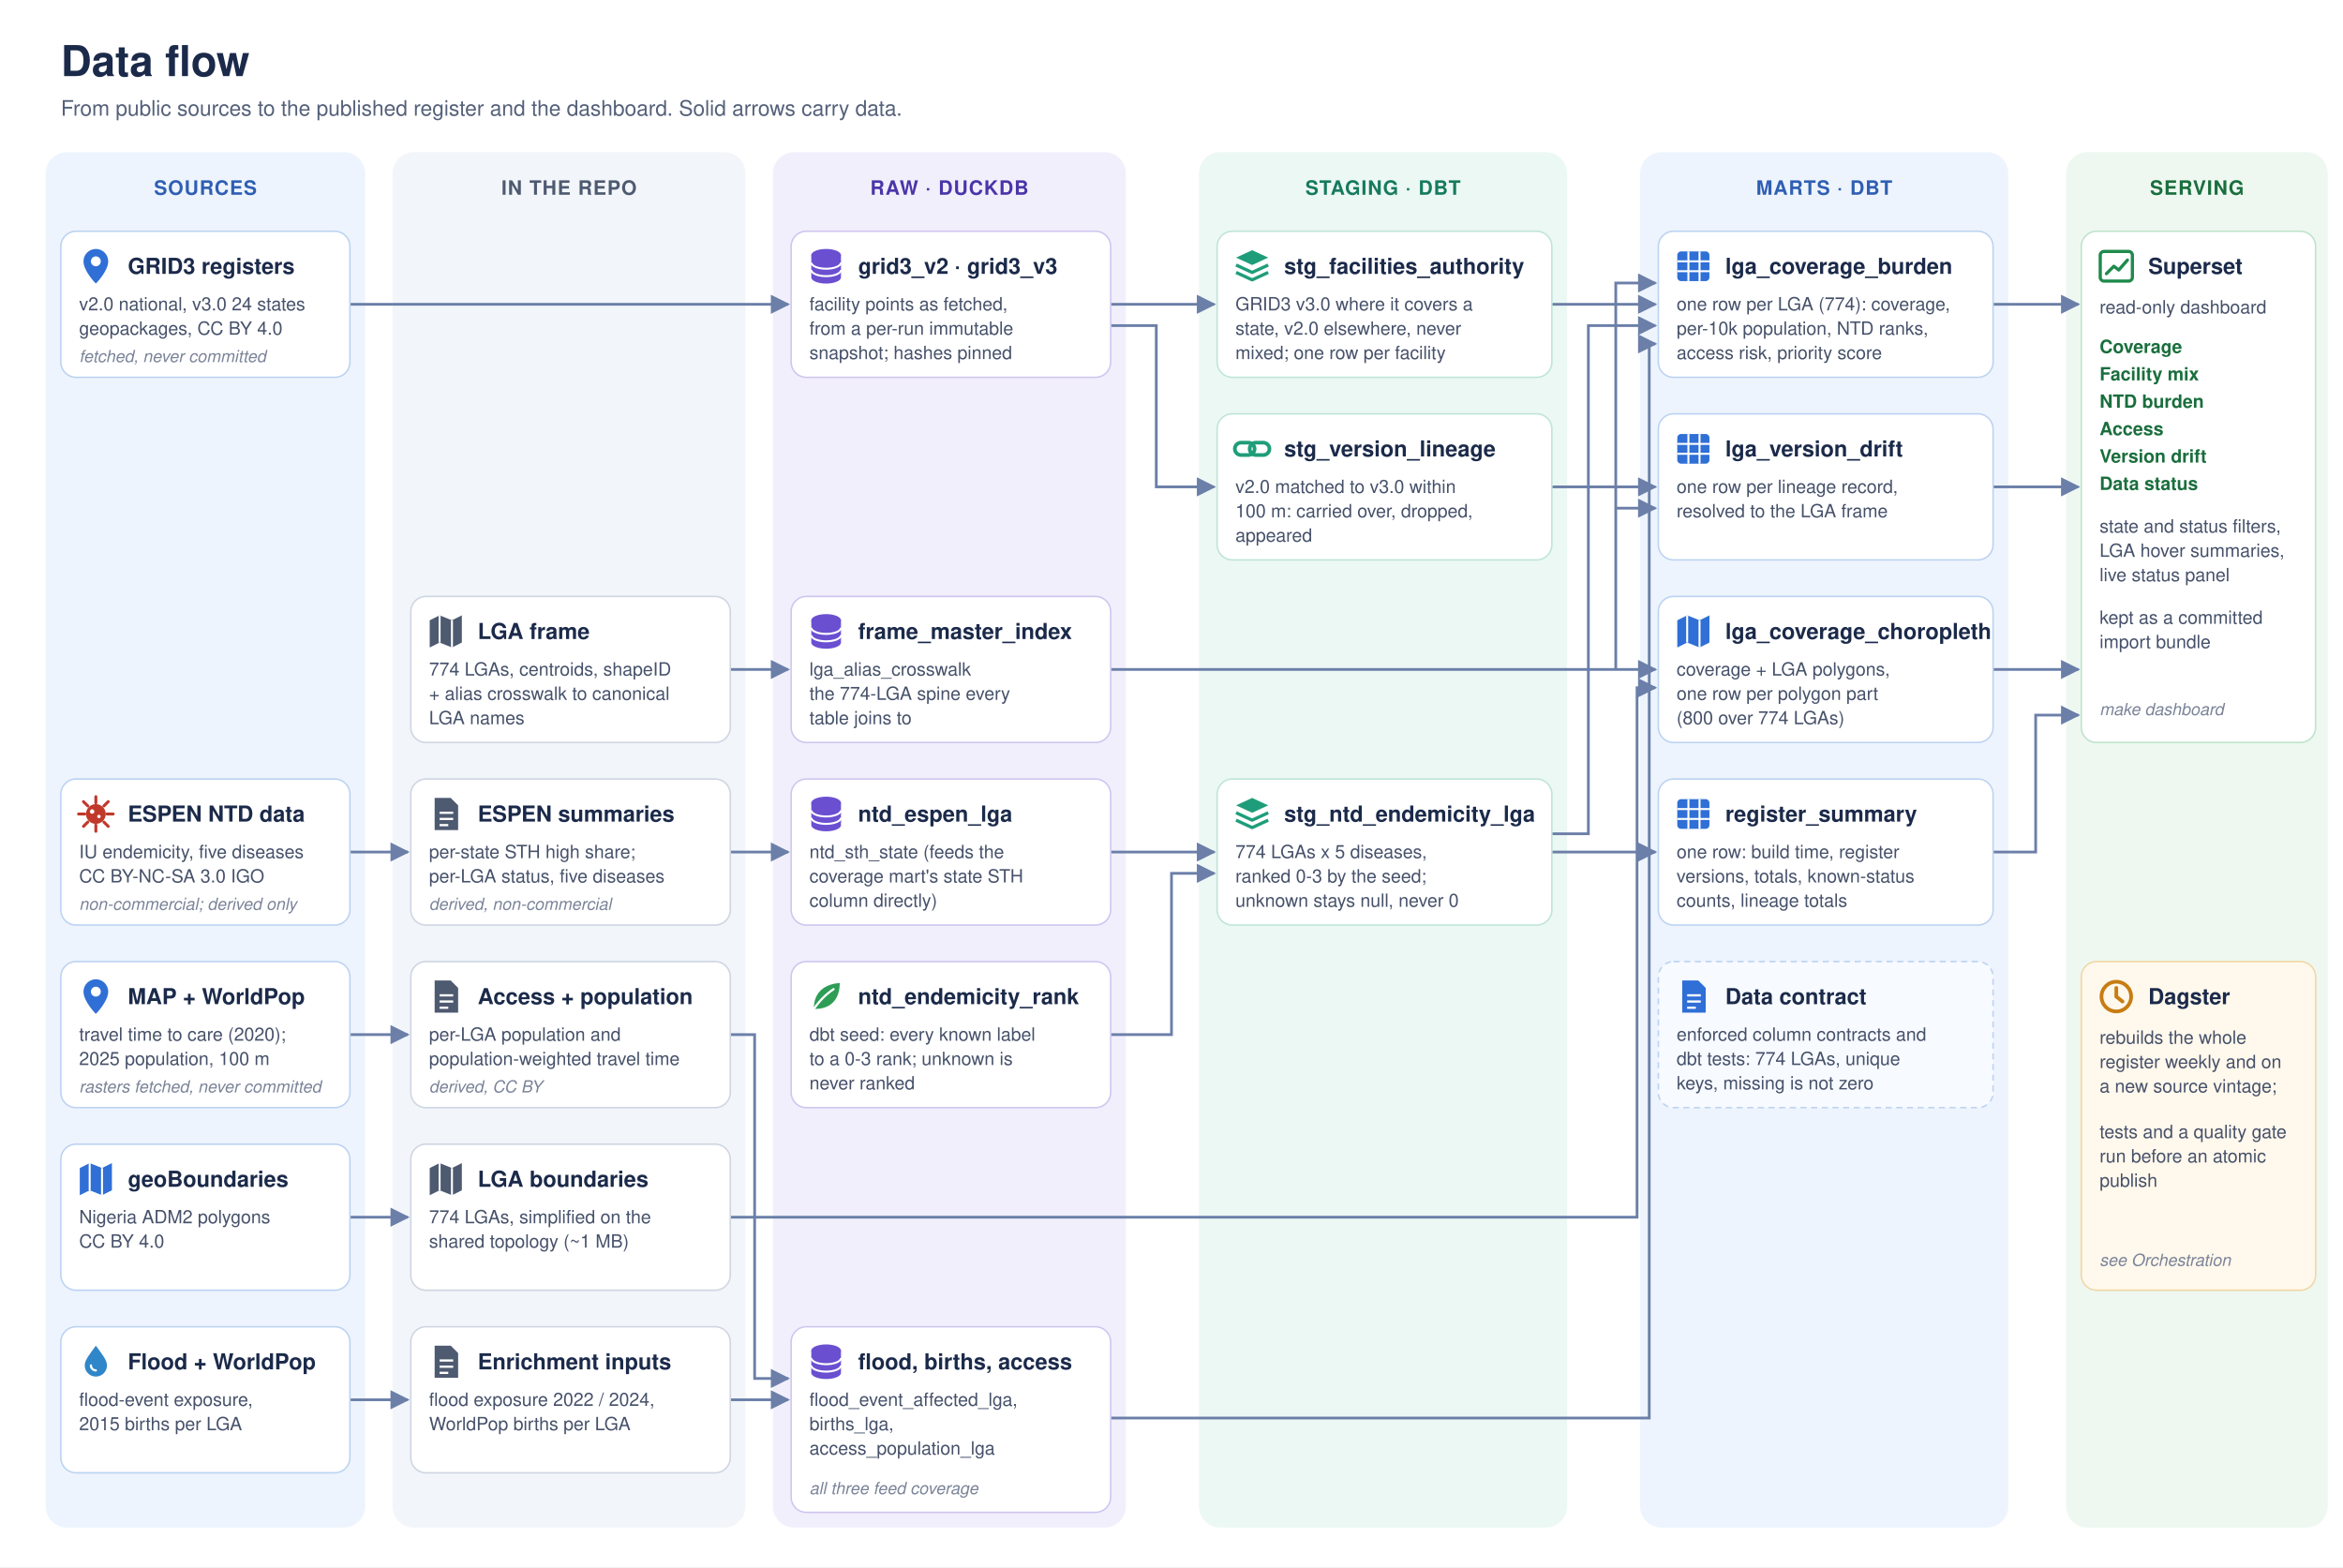
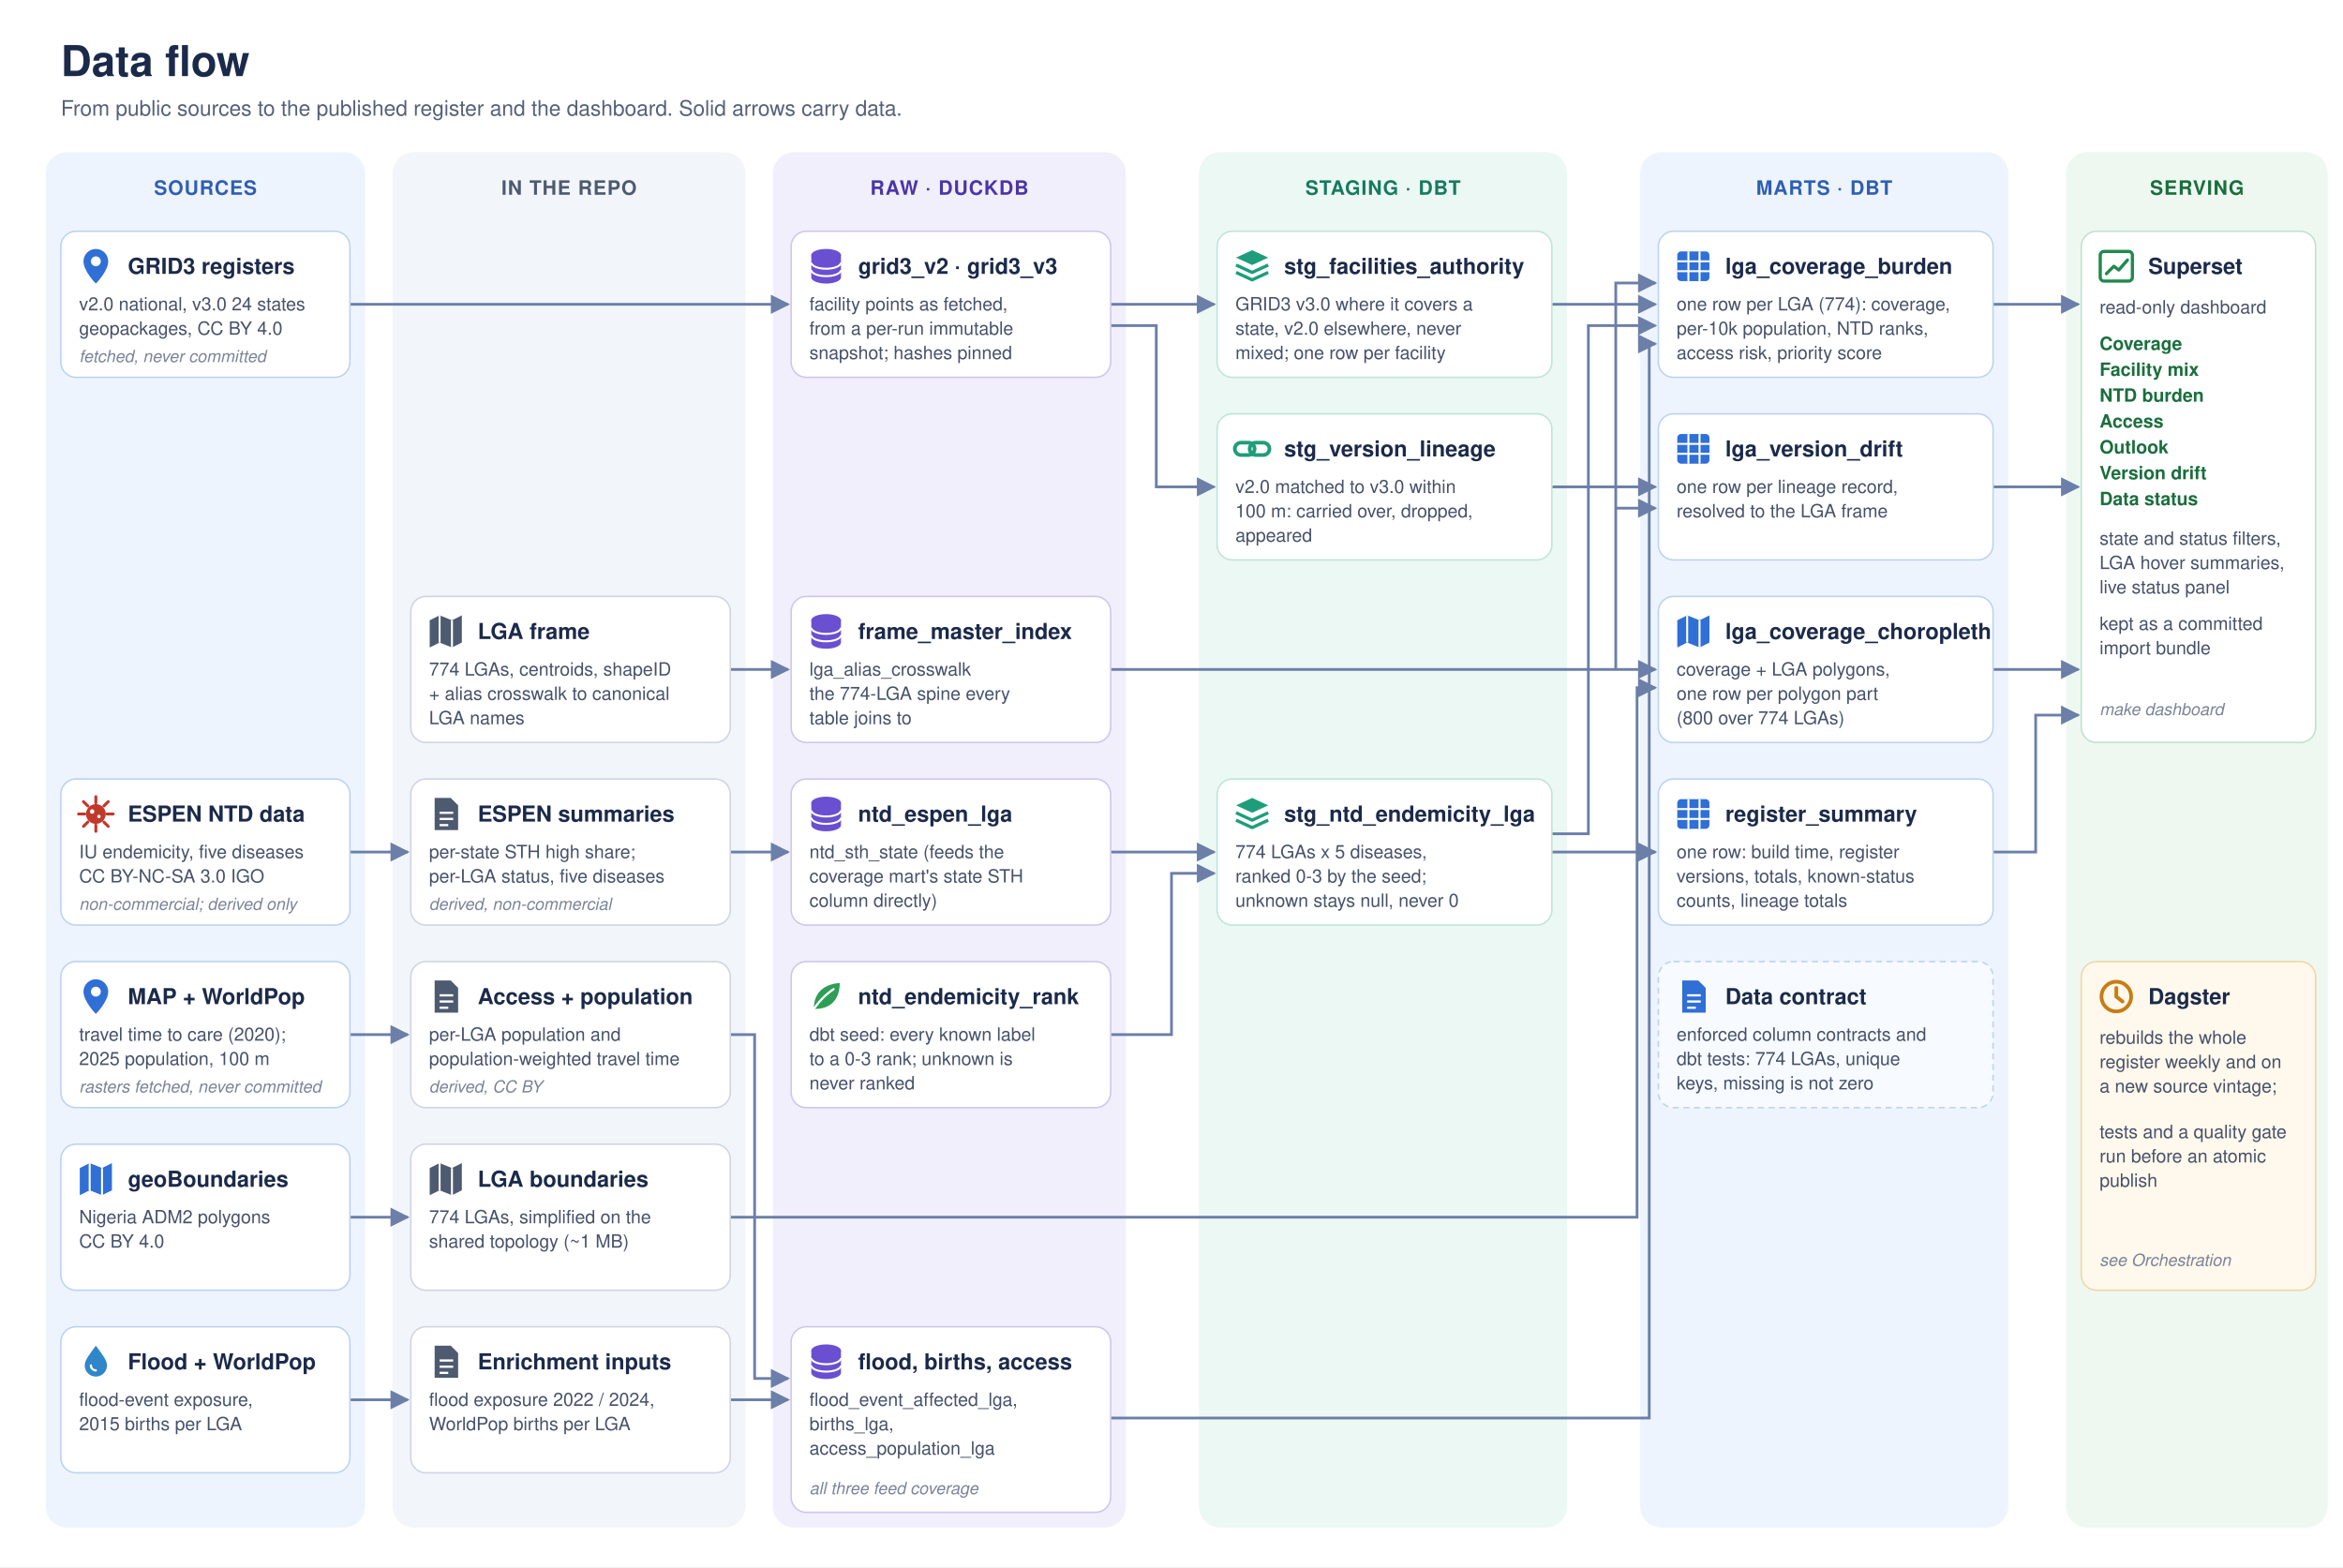
<svg xmlns="http://www.w3.org/2000/svg" xmlns:xlink="http://www.w3.org/1999/xlink" viewBox="0 0 1540 1030" width="1540" height="1030" role="img" aria-labelledby="t d" font-family="Helvetica, Arial, sans-serif">
  <defs>
    <marker id="a" viewBox="0 0 10 10" refX="9" refY="5" markerWidth="7" markerHeight="7" orient="auto">
      <path d="M0,0 L10,5 L0,10 z" fill="#6b7fa8" />
    </marker>
    <symbol id="i-pin" viewBox="0 0 32 32">
      <path fill-rule="evenodd" d="M16 2a10 10 0 0 1 10 10c0 8-10 18-10 18S6 20 6 12A10 10 0 0 1 16 2zm0 6a4 4 0 1 0 0 8a4 4 0 1 0 0-8z" fill="currentColor" />
    </symbol>
    <symbol id="i-db" viewBox="0 0 32 32">
      <ellipse cx="16" cy="7" rx="12" ry="5" fill="currentColor" />
      <path d="M4 7v18a12 5 0 0 0 24 0V7" fill="currentColor" />
      <path d="M4 13a12 5 0 0 0 24 0M4 19a12 5 0 0 0 24 0" fill="none" stroke="#fff" stroke-width="1.6" />
    </symbol>
    <symbol id="i-layers" viewBox="0 0 32 32">
      <path d="M16 3l13 6-13 6L3 9z" fill="currentColor" />
      <path d="M3 15l13 6 13-6M3 21l13 6 13-6" fill="none" stroke="currentColor" stroke-width="2.6" stroke-linejoin="round" />
    </symbol>
    <symbol id="i-table" viewBox="0 0 32 32">
      <rect x="3" y="4" width="26" height="24" rx="3" fill="currentColor" />
      <path d="M3 12h26M3 20h26M12 4v24M21 4v24" stroke="#fff" stroke-width="1.6" />
    </symbol>
    <symbol id="i-map" viewBox="0 0 32 32">
      <path d="M3 7l8-4 10 4 8-4v22l-8 4-10-4-8 4z" fill="currentColor" />
      <path d="M11 3v22M21 7v22" stroke="#fff" stroke-width="1.6" />
    </symbol>
    <symbol id="i-virus" viewBox="0 0 32 32">
      <circle cx="16" cy="16" r="8" fill="currentColor" />
      <g stroke="currentColor" stroke-width="2.4" stroke-linecap="round">
        <path d="M16 2v5M16 25v5M2 16h5M25 16h5M6 6l3.5 3.5M22.5 22.5L26 26M26 6l-3.5 3.5M9.5 22.5L6 26" />
      </g>
      <circle cx="13" cy="14" r="1.8" fill="#fff" />
      <circle cx="18.5" cy="18" r="1.4" fill="#fff" />
    </symbol>
    <symbol id="i-drop" viewBox="0 0 32 32">
      <path d="M16 3c5 7 9 11.5 9 16a9 9 0 0 1-18 0c0-4.5 4-9 9-16z" fill="currentColor" />
      <path d="M12 19a4 4 0 0 0 4 4" fill="none" stroke="#fff" stroke-width="1.8" stroke-linecap="round" />
    </symbol>
    <symbol id="i-seed" viewBox="0 0 32 32">
      <path d="M6 26C6 13 14 6 27 5c0 13-7 21-20 21z" fill="currentColor" />
      <path d="M6 26C11 19 16 14 22 10" fill="none" stroke="#fff" stroke-width="1.8" stroke-linecap="round" />
    </symbol>
    <symbol id="i-doc" viewBox="0 0 32 32">
      <path d="M7 3h13l6 6v20H7z" fill="currentColor" />
      <path d="M11 15h11M11 20h11M11 25h7" stroke="#fff" stroke-width="1.8" />
    </symbol>
    <symbol id="i-chart" viewBox="0 0 32 32">
      <rect x="3" y="4" width="26" height="24" rx="3" fill="none" stroke="currentColor" stroke-width="2.6" />
      <path d="M8 22l6-6 4 3 7-8" fill="none" stroke="currentColor" stroke-width="2.6" stroke-linecap="round" stroke-linejoin="round" />
    </symbol>
    <symbol id="i-clock" viewBox="0 0 32 32">
      <circle cx="16" cy="16" r="12" fill="none" stroke="currentColor" stroke-width="3" />
      <path d="M16 9v7l5 4" fill="none" stroke="currentColor" stroke-width="3" stroke-linecap="round" />
    </symbol>
    <symbol id="i-link" viewBox="0 0 32 32">
      <rect x="2" y="11" width="16" height="10" rx="5" fill="none" stroke="currentColor" stroke-width="3" />
      <rect x="14" y="11" width="16" height="10" rx="5" fill="none" stroke="currentColor" stroke-width="3" />
    </symbol>
    <style>
      .h1{font-size:28px;font-weight:700;fill:#1b2a4a}
      .sub{font-size:14px;fill:#55617a}
      .col{font-size:13px;font-weight:700;letter-spacing:.6px}
      .ct{font-size:14.5px;font-weight:700;fill:#1b2a4a}
      .cb{font-size:12px;fill:#46516a}
      .ft{font-size:11px;font-style:italic;fill:#7a8398}
      .e{fill:none;stroke:#6b7fa8;stroke-width:1.8;marker-end:url(#a)}
      .ed{fill:none;stroke:#9aa6bf;stroke-width:1.6;stroke-dasharray:5 4;marker-end:url(#a)}
    </style>
  </defs>
  <rect width="1540" height="1030" fill="#fff" />
  <text x="40" y="50" class="h1">Data flow</text>
  <text x="40" y="76" class="sub">From public sources to the published register and the dashboard. Solid arrows carry data.</text>
  <rect x="30" y="100" width="210" height="904" rx="14" fill="#eef4fd" />
  <rect x="258" y="100" width="232" height="904" rx="14" fill="#f2f5f9" />
  <rect x="508" y="100" width="232" height="904" rx="14" fill="#f2effc" />
  <rect x="788" y="100" width="242" height="904" rx="14" fill="#ecf8f3" />
  <rect x="1078" y="100" width="242" height="904" rx="14" fill="#eef4fd" />
  <rect x="1358" y="100" width="172" height="904" rx="14" fill="#eef8f1" />
  <text x="135" y="128" class="col" fill="#2f5fb3" text-anchor="middle">SOURCES</text>
  <text x="374" y="128" class="col" fill="#4e5a70" text-anchor="middle">IN THE REPO</text>
  <text x="624" y="128" class="col" fill="#4a35a8" text-anchor="middle">RAW · DUCKDB</text>
  <text x="909" y="128" class="col" fill="#167a5e" text-anchor="middle">STAGING · DBT</text>
  <text x="1199" y="128" class="col" fill="#2f5fb3" text-anchor="middle">MARTS · DBT</text>
  <text x="1444" y="128" class="col" fill="#1a6e3d" text-anchor="middle">SERVING</text>
  <path class="e" d="M230,200 H518" />
  <path class="e" d="M730,200 H798" />
  <path class="e" d="M730,214 H760 V320 H798" />
  <path class="e" d="M1020,200 H1088" />
  <path class="e" d="M1020,320 H1088" />
  <path class="e" d="M480,440 H518" />
  <path class="e" d="M730,440 H1088" />
  <path class="e" d="M1062,440 V186 H1088" />
  <path class="e" d="M1062,334 H1088" />
  <path class="e" d="M230,560 H268" />
  <path class="e" d="M480,560 H518" />
  <path class="e" d="M730,560 H798" />
  <path class="e" d="M730,680 H770 V574 H798" />
  <path class="e" d="M1020,560 H1088" />
  <path class="e" d="M1020,548 H1044 V214 H1088" />
  <path class="e" d="M230,800 H268" />
  <path class="e" d="M230,680 H268" />
  <path class="e" d="M480,680 H496 V906 H518" />
  <path class="e" d="M730,932 H1084 V226 H1088" />
  <path class="e" d="M480,800 H1076 V452 H1088" />
  <path class="e" d="M230,920 H268" />
  <path class="e" d="M480,920 H518" />
  <path class="e" d="M1310,200 H1366" />
  <path class="e" d="M1310,320 H1366" />
  <path class="e" d="M1310,440 H1366" />
  <path class="e" d="M1310,560 H1338 V470 H1366" />
  <g>
    <rect x="40" y="152" width="190" height="96" rx="10" fill="#fff" stroke="#bcd3f2" />
    <use href="#i-pin" xlink:href="#i-pin" x="50" y="162" width="26" height="26" color="#2f6fd6" />
    <text x="84" y="180" class="ct">GRID3 registers</text>
    <text class="cb">
      <tspan x="52" y="204">v2.0 national, v3.0 24 states</tspan>
      <tspan x="52" y="220">geopackages, CC BY 4.0</tspan>
    </text>
    <text x="52" y="238" class="ft">fetched, never committed</text>
  </g>
  <g>
    <rect x="40" y="512" width="190" height="96" rx="10" fill="#fff" stroke="#bcd3f2" />
    <use href="#i-virus" xlink:href="#i-virus" x="50" y="522" width="26" height="26" color="#c0392b" />
    <text x="84" y="540" class="ct">ESPEN NTD data</text>
    <text class="cb">
      <tspan x="52" y="564">IU endemicity, five diseases</tspan>
      <tspan x="52" y="580">CC BY-NC-SA 3.0 IGO</tspan>
    </text>
    <text x="52" y="598" class="ft">non-commercial; derived only</text>
  </g>
  <g>
    <rect x="40" y="752" width="190" height="96" rx="10" fill="#fff" stroke="#bcd3f2" />
    <use href="#i-map" xlink:href="#i-map" x="50" y="762" width="26" height="26" color="#2f6fd6" />
    <text x="84" y="780" class="ct">geoBoundaries</text>
    <text class="cb">
      <tspan x="52" y="804">Nigeria ADM2 polygons</tspan>
      <tspan x="52" y="820">CC BY 4.0</tspan>
    </text>
  </g>
  <g>
    <rect x="40" y="872" width="190" height="96" rx="10" fill="#fff" stroke="#bcd3f2" />
    <use href="#i-drop" xlink:href="#i-drop" x="50" y="882" width="26" height="26" color="#2f86c9" />
    <text x="84" y="900" class="ct">Flood + WorldPop</text>
    <text class="cb">
      <tspan x="52" y="924">flood-event exposure,</tspan>
      <tspan x="52" y="940">2015 births per LGA</tspan>
    </text>
  </g>
  <g>
    <rect x="40" y="632" width="190" height="96" rx="10" fill="#fff" stroke="#bcd3f2" />
    <use href="#i-pin" xlink:href="#i-pin" x="50" y="642" width="26" height="26" color="#2f6fd6" />
    <text x="84" y="660" class="ct">MAP + WorldPop</text>
    <text class="cb">
      <tspan x="52" y="684">travel time to care (2020);</tspan>
      <tspan x="52" y="700">2025 population, 100 m</tspan>
    </text>
    <text x="52" y="718" class="ft">rasters fetched, never committed</text>
  </g>
  <g>
    <rect x="270" y="392" width="210" height="96" rx="10" fill="#fff" stroke="#cfd6e2" />
    <use href="#i-map" xlink:href="#i-map" x="280" y="402" width="26" height="26" color="#4e5a70" />
    <text x="314" y="420" class="ct">LGA frame</text>
    <text class="cb">
      <tspan x="282" y="444">774 LGAs, centroids, shapeID</tspan>
      <tspan x="282" y="460">+ alias crosswalk to canonical</tspan>
      <tspan x="282" y="476">LGA names</tspan>
    </text>
  </g>
  <g>
    <rect x="270" y="512" width="210" height="96" rx="10" fill="#fff" stroke="#cfd6e2" />
    <use href="#i-doc" xlink:href="#i-doc" x="280" y="522" width="26" height="26" color="#4e5a70" />
    <text x="314" y="540" class="ct">ESPEN summaries</text>
    <text class="cb">
      <tspan x="282" y="564">per-state STH high share;</tspan>
      <tspan x="282" y="580">per-LGA status, five diseases</tspan>
    </text>
    <text x="282" y="598" class="ft">derived, non-commercial</text>
  </g>
  <g>
    <rect x="270" y="752" width="210" height="96" rx="10" fill="#fff" stroke="#cfd6e2" />
    <use href="#i-map" xlink:href="#i-map" x="280" y="762" width="26" height="26" color="#4e5a70" />
    <text x="314" y="780" class="ct">LGA boundaries</text>
    <text class="cb">
      <tspan x="282" y="804">774 LGAs, simplified on the</tspan>
      <tspan x="282" y="820">shared topology (~1 MB)</tspan>
    </text>
  </g>
  <g>
    <rect x="270" y="872" width="210" height="96" rx="10" fill="#fff" stroke="#cfd6e2" />
    <use href="#i-doc" xlink:href="#i-doc" x="280" y="882" width="26" height="26" color="#4e5a70" />
    <text x="314" y="900" class="ct">Enrichment inputs</text>
    <text class="cb">
      <tspan x="282" y="924">flood exposure 2022 / 2024,</tspan>
      <tspan x="282" y="940">WorldPop births per LGA</tspan>
    </text>
  </g>
  <g>
    <rect x="270" y="632" width="210" height="96" rx="10" fill="#fff" stroke="#cfd6e2" />
    <use href="#i-doc" xlink:href="#i-doc" x="280" y="642" width="26" height="26" color="#4e5a70" />
    <text x="314" y="660" class="ct">Access + population</text>
    <text class="cb">
      <tspan x="282" y="684">per-LGA population and</tspan>
      <tspan x="282" y="700">population-weighted travel time</tspan>
    </text>
    <text x="282" y="718" class="ft">derived, CC BY</text>
  </g>
  <g>
    <rect x="520" y="152" width="210" height="96" rx="10" fill="#fff" stroke="#cfc6f0" />
    <use href="#i-db" xlink:href="#i-db" x="530" y="162" width="26" height="26" color="#6a4fd1" />
    <text x="564" y="180" class="ct">grid3_v2 · grid3_v3</text>
    <text class="cb">
      <tspan x="532" y="204">facility points as fetched,</tspan>
      <tspan x="532" y="220">from a per-run immutable</tspan>
      <tspan x="532" y="236">snapshot; hashes pinned</tspan>
    </text>
  </g>
  <g>
    <rect x="520" y="392" width="210" height="96" rx="10" fill="#fff" stroke="#cfc6f0" />
    <use href="#i-db" xlink:href="#i-db" x="530" y="402" width="26" height="26" color="#6a4fd1" />
    <text x="564" y="420" class="ct">frame_master_index</text>
    <text class="cb">
      <tspan x="532" y="444">lga_alias_crosswalk</tspan>
      <tspan x="532" y="460">the 774-LGA spine every</tspan>
      <tspan x="532" y="476">table joins to</tspan>
    </text>
  </g>
  <g>
    <rect x="520" y="512" width="210" height="96" rx="10" fill="#fff" stroke="#cfc6f0" />
    <use href="#i-db" xlink:href="#i-db" x="530" y="522" width="26" height="26" color="#6a4fd1" />
    <text x="564" y="540" class="ct">ntd_espen_lga</text>
    <text class="cb">
      <tspan x="532" y="564">ntd_sth_state (feeds the</tspan>
      <tspan x="532" y="580">coverage mart's state STH</tspan>
      <tspan x="532" y="596">column directly)</tspan>
    </text>
  </g>
  <g>
    <rect x="520" y="632" width="210" height="96" rx="10" fill="#fff" stroke="#cfc6f0" />
    <use href="#i-seed" xlink:href="#i-seed" x="530" y="642" width="26" height="26" color="#2e9d55" />
    <text x="564" y="660" class="ct">ntd_endemicity_rank</text>
    <text class="cb">
      <tspan x="532" y="684">dbt seed: every known label</tspan>
      <tspan x="532" y="700">to a 0-3 rank; unknown is</tspan>
      <tspan x="532" y="716">never ranked</tspan>
    </text>
  </g>
  <g>
    <rect x="520" y="872" width="210" height="122" rx="10" fill="#fff" stroke="#cfc6f0" />
    <use href="#i-db" xlink:href="#i-db" x="530" y="882" width="26" height="26" color="#6a4fd1" />
    <text x="564" y="900" class="ct">flood, births, access</text>
    <text class="cb">
      <tspan x="532" y="924">flood_event_affected_lga,</tspan>
      <tspan x="532" y="940">births_lga,</tspan>
      <tspan x="532" y="956">access_population_lga</tspan>
    </text>
    <text x="532" y="982" class="ft">all three feed coverage</text>
  </g>
  <g>
    <rect x="800" y="152" width="220" height="96" rx="10" fill="#fff" stroke="#bfe5d8" />
    <use href="#i-layers" xlink:href="#i-layers" x="810" y="162" width="26" height="26" color="#1f9d7a" />
    <text x="844" y="180" class="ct">stg_facilities_authority</text>
    <text class="cb">
      <tspan x="812" y="204">GRID3 v3.0 where it covers a</tspan>
      <tspan x="812" y="220">state, v2.0 elsewhere, never</tspan>
      <tspan x="812" y="236">mixed; one row per facility</tspan>
    </text>
  </g>
  <g>
    <rect x="800" y="272" width="220" height="96" rx="10" fill="#fff" stroke="#bfe5d8" />
    <use href="#i-link" xlink:href="#i-link" x="810" y="282" width="26" height="26" color="#1f9d7a" />
    <text x="844" y="300" class="ct">stg_version_lineage</text>
    <text class="cb">
      <tspan x="812" y="324">v2.0 matched to v3.0 within</tspan>
      <tspan x="812" y="340">100 m: carried over, dropped,</tspan>
      <tspan x="812" y="356">appeared</tspan>
    </text>
  </g>
  <g>
    <rect x="800" y="512" width="220" height="96" rx="10" fill="#fff" stroke="#bfe5d8" />
    <use href="#i-layers" xlink:href="#i-layers" x="810" y="522" width="26" height="26" color="#1f9d7a" />
    <text x="844" y="540" class="ct">stg_ntd_endemicity_lga</text>
    <text class="cb">
      <tspan x="812" y="564">774 LGAs x 5 diseases,</tspan>
      <tspan x="812" y="580">ranked 0-3 by the seed;</tspan>
      <tspan x="812" y="596">unknown stays null, never 0</tspan>
    </text>
  </g>
  <g>
    <rect x="1090" y="152" width="220" height="96" rx="10" fill="#fff" stroke="#bcd3f2" />
    <use href="#i-table" xlink:href="#i-table" x="1100" y="162" width="26" height="26" color="#2f6fd6" />
    <text x="1134" y="180" class="ct">lga_coverage_burden</text>
    <text class="cb">
      <tspan x="1102" y="204">one row per LGA (774): coverage,</tspan>
      <tspan x="1102" y="220">per-10k population, NTD ranks,</tspan>
      <tspan x="1102" y="236">access risk, priority score</tspan>
    </text>
  </g>
  <g>
    <rect x="1090" y="272" width="220" height="96" rx="10" fill="#fff" stroke="#bcd3f2" />
    <use href="#i-table" xlink:href="#i-table" x="1100" y="282" width="26" height="26" color="#2f6fd6" />
    <text x="1134" y="300" class="ct">lga_version_drift</text>
    <text class="cb">
      <tspan x="1102" y="324">one row per lineage record,</tspan>
      <tspan x="1102" y="340">resolved to the LGA frame</tspan>
    </text>
  </g>
  <g>
    <rect x="1090" y="392" width="220" height="96" rx="10" fill="#fff" stroke="#bcd3f2" />
    <use href="#i-map" xlink:href="#i-map" x="1100" y="402" width="26" height="26" color="#2f6fd6" />
    <text x="1134" y="420" class="ct" font-size="13.5" textLength="168" lengthAdjust="spacingAndGlyphs">lga_coverage_choropleth</text>
    <text class="cb">
      <tspan x="1102" y="444">coverage + LGA polygons,</tspan>
      <tspan x="1102" y="460">one row per polygon part</tspan>
      <tspan x="1102" y="476">(800 over 774 LGAs)</tspan>
    </text>
  </g>
  <g>
    <rect x="1090" y="512" width="220" height="96" rx="10" fill="#fff" stroke="#bcd3f2" />
    <use href="#i-table" xlink:href="#i-table" x="1100" y="522" width="26" height="26" color="#2f6fd6" />
    <text x="1134" y="540" class="ct">register_summary</text>
    <text class="cb">
      <tspan x="1102" y="564">one row: build time, register</tspan>
      <tspan x="1102" y="580">versions, totals, known-status</tspan>
      <tspan x="1102" y="596">counts, lineage totals</tspan>
    </text>
  </g>
  <g>
    <rect x="1090" y="632" width="220" height="96" rx="10" fill="#f7faff" stroke="#bcd3f2" stroke-dasharray="4 3" />
    <use href="#i-doc" xlink:href="#i-doc" x="1100" y="642" width="26" height="26" color="#2f6fd6" />
    <text x="1134" y="660" class="ct">Data contract</text>
    <text class="cb">
      <tspan x="1102" y="684">enforced column contracts and</tspan>
      <tspan x="1102" y="700">dbt tests: 774 LGAs, unique</tspan>
      <tspan x="1102" y="716">keys, missing is not zero</tspan>
    </text>
  </g>
  <g>
    <rect x="1368" y="152" width="154" height="336" rx="10" fill="#fff" stroke="#bfe3cc" />
    <use href="#i-chart" xlink:href="#i-chart" x="1378" y="162" width="26" height="26" color="#1f8a4c" />
    <text x="1412" y="180" class="ct">Superset</text>
    <text class="cb">
      <tspan x="1380" y="206">read-only dashboard</tspan>
-       <tspan x="1380" y="232" font-weight="700" fill="#1a6e3d">Coverage</tspan>
-       <tspan x="1380" y="250" font-weight="700" fill="#1a6e3d">Facility mix</tspan>
-       <tspan x="1380" y="268" font-weight="700" fill="#1a6e3d">NTD burden</tspan>
-       <tspan x="1380" y="286" font-weight="700" fill="#1a6e3d">Access</tspan>
-       <tspan x="1380" y="304" font-weight="700" fill="#1a6e3d">Version drift</tspan>
-       <tspan x="1380" y="322" font-weight="700" fill="#1a6e3d">Data status</tspan>
-       <tspan x="1380" y="350">state and status filters,</tspan>
-       <tspan x="1380" y="366">LGA hover summaries,</tspan>
-       <tspan x="1380" y="382">live status panel</tspan>
-       <tspan x="1380" y="410">kept as a committed</tspan>
-       <tspan x="1380" y="426">import bundle</tspan>
+       <tspan x="1380" y="230" font-weight="700" fill="#1a6e3d">Coverage</tspan>
+       <tspan x="1380" y="247" font-weight="700" fill="#1a6e3d">Facility mix</tspan>
+       <tspan x="1380" y="264" font-weight="700" fill="#1a6e3d">NTD burden</tspan>
+       <tspan x="1380" y="281" font-weight="700" fill="#1a6e3d">Access</tspan>
+       <tspan x="1380" y="298" font-weight="700" fill="#1a6e3d">Outlook</tspan>
+       <tspan x="1380" y="315" font-weight="700" fill="#1a6e3d">Version drift</tspan>
+       <tspan x="1380" y="332" font-weight="700" fill="#1a6e3d">Data status</tspan>
+       <tspan x="1380" y="358">state and status filters,</tspan>
+       <tspan x="1380" y="374">LGA hover summaries,</tspan>
+       <tspan x="1380" y="390">live status panel</tspan>
+       <tspan x="1380" y="414">kept as a committed</tspan>
+       <tspan x="1380" y="430">import bundle</tspan>
    </text>
    <text x="1380" y="470" class="ft">make dashboard</text>
  </g>
  <g>
    <rect x="1368" y="632" width="154" height="216" rx="10" fill="#fff8ec" stroke="#f1d7a6" />
    <use href="#i-clock" xlink:href="#i-clock" x="1378" y="642" width="26" height="26" color="#c77d12" />
    <text x="1412" y="660" class="ct">Dagster</text>
    <text class="cb">
      <tspan x="1380" y="686">rebuilds the whole</tspan>
      <tspan x="1380" y="702">register weekly and on</tspan>
      <tspan x="1380" y="718">a new source vintage;</tspan>
      <tspan x="1380" y="748">tests and a quality gate</tspan>
      <tspan x="1380" y="764">run before an atomic</tspan>
      <tspan x="1380" y="780">publish</tspan>
    </text>
    <text x="1380" y="832" class="ft">see Orchestration</text>
  </g>
</svg>
